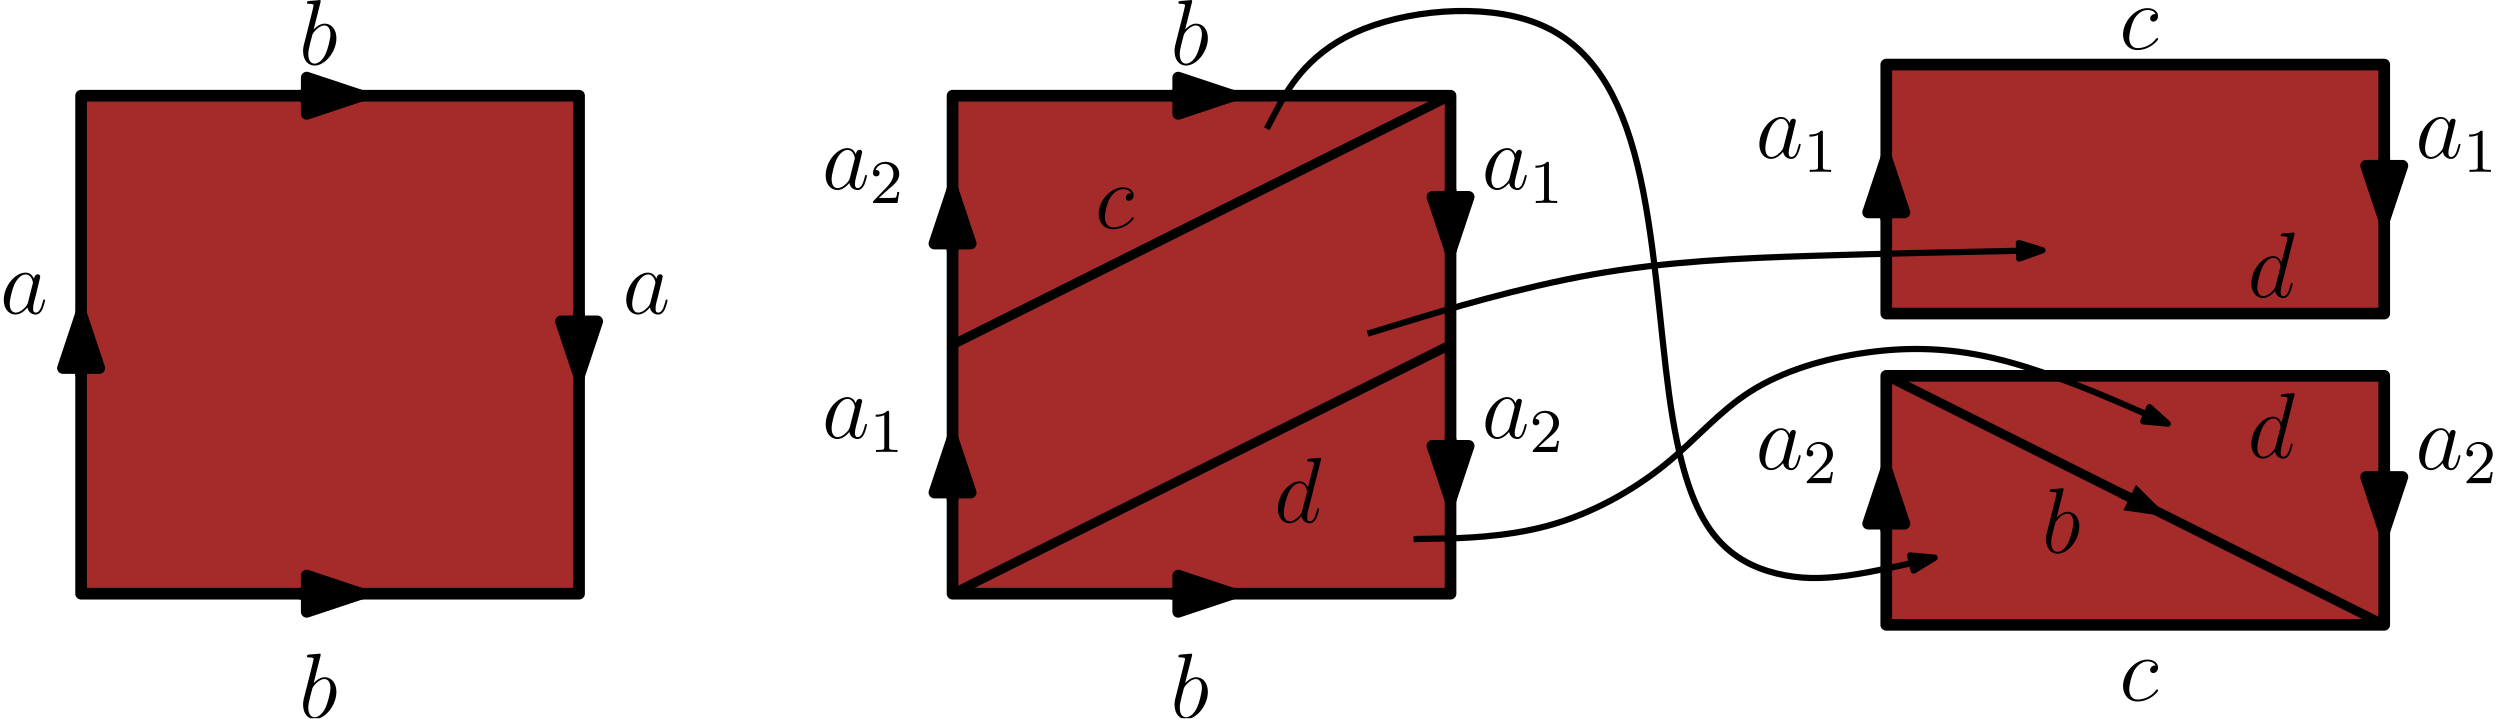
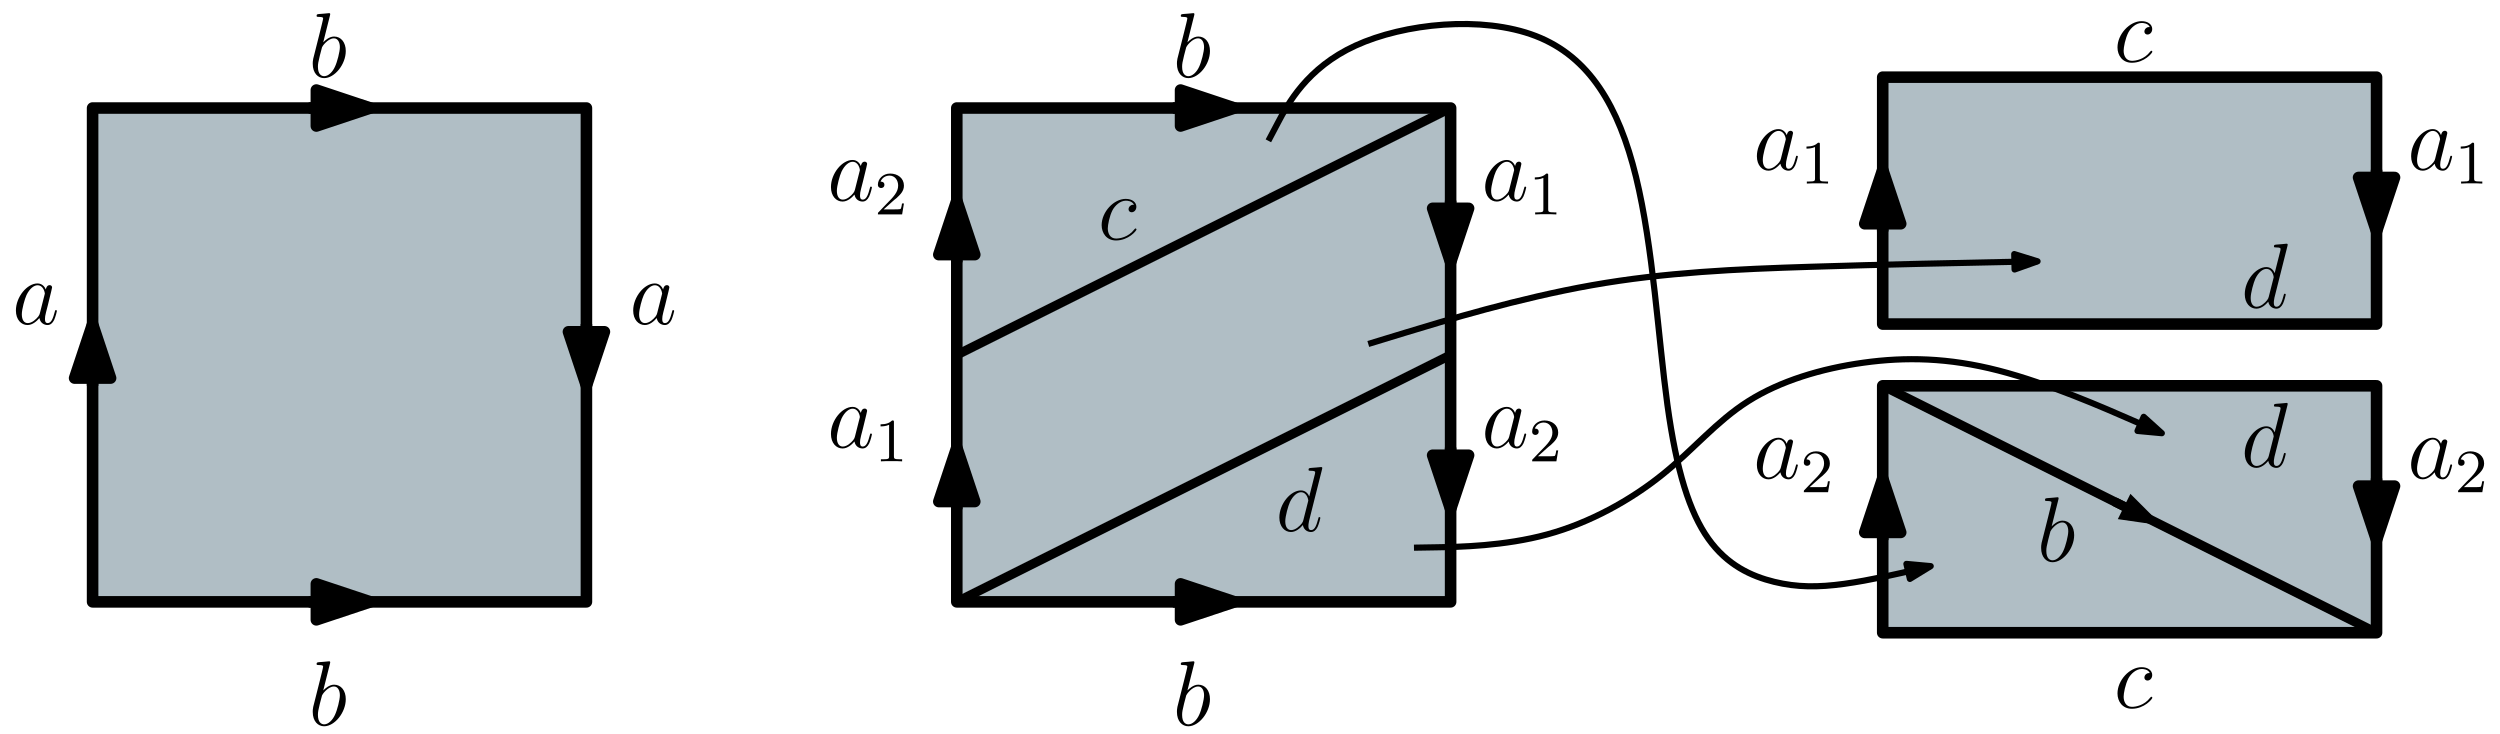
- <svg xmlns="http://www.w3.org/2000/svg" xmlns:xlink="http://www.w3.org/1999/xlink" width="321.299pt" height="92.302pt" viewBox="0 0 321.299 92.302" version="1.1">
+ <svg xmlns="http://www.w3.org/2000/svg" xmlns:xlink="http://www.w3.org/1999/xlink" width="324pt" height="95pt" viewBox="0 0 324 95" version="1.1">
  <defs>
    <g>
      <symbol overflow="visible" id="glyph0-0">
        <path style="stroke:none;" d="" />
      </symbol>
      <symbol overflow="visible" id="glyph0-1">
        <path style="stroke:none;" d="M 3.594 -1.422 C 3.531 -1.219 3.531 -1.188 3.375 -0.969 C 3.109 -0.641 2.578 -0.125 2.016 -0.125 C 1.531 -0.125 1.25 -0.562 1.25 -1.266 C 1.25 -1.922 1.625 -3.266 1.859 -3.766 C 2.266 -4.609 2.828 -5.031 3.281 -5.031 C 4.078 -5.031 4.234 -4.047 4.234 -3.953 C 4.234 -3.938 4.203 -3.797 4.188 -3.766 Z M 4.359 -4.484 C 4.234 -4.797 3.906 -5.266 3.281 -5.266 C 1.938 -5.266 0.484 -3.531 0.484 -1.75 C 0.484 -0.578 1.172 0.125 1.984 0.125 C 2.641 0.125 3.203 -0.391 3.531 -0.781 C 3.656 -0.078 4.219 0.125 4.578 0.125 C 4.938 0.125 5.219 -0.094 5.438 -0.531 C 5.625 -0.938 5.797 -1.656 5.797 -1.703 C 5.797 -1.766 5.75 -1.812 5.672 -1.812 C 5.562 -1.812 5.562 -1.75 5.516 -1.578 C 5.328 -0.875 5.109 -0.125 4.609 -0.125 C 4.266 -0.125 4.25 -0.438 4.25 -0.672 C 4.25 -0.938 4.281 -1.078 4.391 -1.547 C 4.469 -1.844 4.531 -2.109 4.625 -2.453 C 5.062 -4.25 5.172 -4.672 5.172 -4.75 C 5.172 -4.906 5.047 -5.047 4.859 -5.047 C 4.484 -5.047 4.391 -4.625 4.359 -4.484 Z M 4.359 -4.484 " />
      </symbol>
      <symbol overflow="visible" id="glyph0-2">
-         <path style="stroke:none;" d="M 2.766 -8 C 2.766 -8.047 2.797 -8.109 2.797 -8.172 C 2.797 -8.297 2.672 -8.297 2.656 -8.297 C 2.641 -8.297 2.219 -8.266 2 -8.234 C 1.797 -8.219 1.609 -8.203 1.406 -8.188 C 1.109 -8.156 1.031 -8.156 1.031 -7.938 C 1.031 -7.812 1.141 -7.812 1.266 -7.812 C 1.875 -7.812 1.875 -7.703 1.875 -7.594 C 1.875 -7.5 1.781 -7.156 1.734 -6.938 L 1.453 -5.797 C 1.328 -5.312 0.641 -2.609 0.594 -2.391 C 0.531 -2.094 0.531 -1.891 0.531 -1.734 C 0.531 -0.516 1.219 0.125 2 0.125 C 3.375 0.125 4.812 -1.656 4.812 -3.391 C 4.812 -4.5 4.203 -5.266 3.297 -5.266 C 2.672 -5.266 2.109 -4.75 1.891 -4.516 Z M 2.016 -0.125 C 1.625 -0.125 1.203 -0.406 1.203 -1.344 C 1.203 -1.734 1.25 -1.953 1.453 -2.797 C 1.5 -2.953 1.688 -3.719 1.734 -3.875 C 1.75 -3.969 2.469 -5.031 3.281 -5.031 C 3.797 -5.031 4.047 -4.5 4.047 -3.891 C 4.047 -3.312 3.703 -1.953 3.406 -1.344 C 3.109 -0.688 2.562 -0.125 2.016 -0.125 Z M 2.016 -0.125 " />
-       </symbol>
-       <symbol overflow="visible" id="glyph0-3">
        <path style="stroke:none;" d="M 4.672 -4.5 C 4.453 -4.5 4.344 -4.5 4.172 -4.344 C 4.094 -4.297 3.969 -4.109 3.969 -3.922 C 3.969 -3.688 4.141 -3.531 4.375 -3.531 C 4.656 -3.531 4.984 -3.781 4.984 -4.25 C 4.984 -4.828 4.438 -5.266 3.609 -5.266 C 2.047 -5.266 0.484 -3.562 0.484 -1.859 C 0.484 -0.828 1.125 0.125 2.344 0.125 C 3.969 0.125 5 -1.141 5 -1.297 C 5 -1.375 4.922 -1.438 4.875 -1.438 C 4.844 -1.438 4.828 -1.422 4.719 -1.312 C 3.953 -0.297 2.828 -0.125 2.359 -0.125 C 1.547 -0.125 1.281 -0.844 1.281 -1.438 C 1.281 -1.859 1.484 -3.016 1.906 -3.828 C 2.219 -4.391 2.875 -5.031 3.625 -5.031 C 3.781 -5.031 4.438 -5.016 4.672 -4.5 Z M 4.672 -4.5 " />
-       </symbol>
-       <symbol overflow="visible" id="glyph0-4">
-         <path style="stroke:none;" d="M 6.016 -8 C 6.031 -8.047 6.047 -8.109 6.047 -8.172 C 6.047 -8.297 5.922 -8.297 5.906 -8.297 C 5.891 -8.297 5.312 -8.25 5.25 -8.234 C 5.047 -8.219 4.859 -8.203 4.656 -8.188 C 4.344 -8.156 4.266 -8.156 4.266 -7.938 C 4.266 -7.812 4.359 -7.812 4.531 -7.812 C 5.109 -7.812 5.125 -7.703 5.125 -7.594 C 5.125 -7.516 5.109 -7.422 5.094 -7.391 L 4.359 -4.484 C 4.234 -4.797 3.906 -5.266 3.281 -5.266 C 1.938 -5.266 0.484 -3.531 0.484 -1.75 C 0.484 -0.578 1.172 0.125 1.984 0.125 C 2.641 0.125 3.203 -0.391 3.531 -0.781 C 3.656 -0.078 4.219 0.125 4.578 0.125 C 4.938 0.125 5.219 -0.094 5.438 -0.531 C 5.625 -0.938 5.797 -1.656 5.797 -1.703 C 5.797 -1.766 5.75 -1.812 5.672 -1.812 C 5.562 -1.812 5.562 -1.75 5.516 -1.578 C 5.328 -0.875 5.109 -0.125 4.609 -0.125 C 4.266 -0.125 4.25 -0.438 4.25 -0.672 C 4.25 -0.719 4.25 -0.969 4.328 -1.297 Z M 3.594 -1.422 C 3.531 -1.219 3.531 -1.188 3.375 -0.969 C 3.109 -0.641 2.578 -0.125 2.016 -0.125 C 1.531 -0.125 1.25 -0.562 1.25 -1.266 C 1.25 -1.922 1.625 -3.266 1.859 -3.766 C 2.266 -4.609 2.828 -5.031 3.281 -5.031 C 4.078 -5.031 4.234 -4.047 4.234 -3.953 C 4.234 -3.938 4.203 -3.797 4.188 -3.766 Z M 3.594 -1.422 " />
      </symbol>
      <symbol overflow="visible" id="glyph1-0">
        <path style="stroke:none;" d="" />
      </symbol>
      <symbol overflow="visible" id="glyph1-1">
+         <path style="stroke:none;" d="M 2.766 -8 C 2.766 -8.047 2.797 -8.109 2.797 -8.172 C 2.797 -8.297 2.672 -8.297 2.656 -8.297 C 2.641 -8.297 2.219 -8.266 2 -8.234 C 1.797 -8.219 1.609 -8.203 1.406 -8.188 C 1.109 -8.156 1.031 -8.156 1.031 -7.938 C 1.031 -7.812 1.141 -7.812 1.266 -7.812 C 1.875 -7.812 1.875 -7.703 1.875 -7.594 C 1.875 -7.5 1.781 -7.156 1.734 -6.938 L 1.453 -5.797 C 1.328 -5.312 0.641 -2.609 0.594 -2.391 C 0.531 -2.094 0.531 -1.891 0.531 -1.734 C 0.531 -0.516 1.219 0.125 2 0.125 C 3.375 0.125 4.812 -1.656 4.812 -3.391 C 4.812 -4.5 4.203 -5.266 3.297 -5.266 C 2.672 -5.266 2.109 -4.75 1.891 -4.516 Z M 2.016 -0.125 C 1.625 -0.125 1.203 -0.406 1.203 -1.344 C 1.203 -1.734 1.25 -1.953 1.453 -2.797 C 1.5 -2.953 1.688 -3.719 1.734 -3.875 C 1.75 -3.969 2.469 -5.031 3.281 -5.031 C 3.797 -5.031 4.047 -4.5 4.047 -3.891 C 4.047 -3.312 3.703 -1.953 3.406 -1.344 C 3.109 -0.688 2.562 -0.125 2.016 -0.125 Z M 2.016 -0.125 " />
+       </symbol>
+       <symbol overflow="visible" id="glyph1-2">
+         <path style="stroke:none;" d="M 6.016 -8 C 6.031 -8.047 6.047 -8.109 6.047 -8.172 C 6.047 -8.297 5.922 -8.297 5.906 -8.297 C 5.891 -8.297 5.312 -8.25 5.25 -8.234 C 5.047 -8.219 4.859 -8.203 4.656 -8.188 C 4.344 -8.156 4.266 -8.156 4.266 -7.938 C 4.266 -7.812 4.359 -7.812 4.531 -7.812 C 5.109 -7.812 5.125 -7.703 5.125 -7.594 C 5.125 -7.516 5.109 -7.422 5.094 -7.391 L 4.359 -4.484 C 4.234 -4.797 3.906 -5.266 3.281 -5.266 C 1.938 -5.266 0.484 -3.531 0.484 -1.75 C 0.484 -0.578 1.172 0.125 1.984 0.125 C 2.641 0.125 3.203 -0.391 3.531 -0.781 C 3.656 -0.078 4.219 0.125 4.578 0.125 C 4.938 0.125 5.219 -0.094 5.438 -0.531 C 5.625 -0.938 5.797 -1.656 5.797 -1.703 C 5.797 -1.766 5.75 -1.812 5.672 -1.812 C 5.562 -1.812 5.562 -1.75 5.516 -1.578 C 5.328 -0.875 5.109 -0.125 4.609 -0.125 C 4.266 -0.125 4.25 -0.438 4.25 -0.672 C 4.25 -0.719 4.25 -0.969 4.328 -1.297 Z M 3.594 -1.422 C 3.531 -1.219 3.531 -1.188 3.375 -0.969 C 3.109 -0.641 2.578 -0.125 2.016 -0.125 C 1.531 -0.125 1.25 -0.562 1.25 -1.266 C 1.25 -1.922 1.625 -3.266 1.859 -3.766 C 2.266 -4.609 2.828 -5.031 3.281 -5.031 C 4.078 -5.031 4.234 -4.047 4.234 -3.953 C 4.234 -3.938 4.203 -3.797 4.188 -3.766 Z M 3.594 -1.422 " />
+       </symbol>
+       <symbol overflow="visible" id="glyph2-0">
+         <path style="stroke:none;" d="" />
+       </symbol>
+       <symbol overflow="visible" id="glyph2-1">
+         <path style="stroke:none;" d="M 3.594 -1.422 C 3.531 -1.219 3.531 -1.188 3.375 -0.969 C 3.109 -0.641 2.578 -0.125 2.016 -0.125 C 1.531 -0.125 1.25 -0.562 1.25 -1.266 C 1.25 -1.922 1.625 -3.266 1.859 -3.766 C 2.266 -4.609 2.828 -5.031 3.281 -5.031 C 4.078 -5.031 4.234 -4.047 4.234 -3.953 C 4.234 -3.938 4.203 -3.797 4.188 -3.766 Z M 4.359 -4.484 C 4.234 -4.797 3.906 -5.266 3.281 -5.266 C 1.938 -5.266 0.484 -3.531 0.484 -1.75 C 0.484 -0.578 1.172 0.125 1.984 0.125 C 2.641 0.125 3.203 -0.391 3.531 -0.781 C 3.656 -0.078 4.219 0.125 4.578 0.125 C 4.938 0.125 5.219 -0.094 5.438 -0.531 C 5.625 -0.938 5.797 -1.656 5.797 -1.703 C 5.797 -1.766 5.75 -1.812 5.672 -1.812 C 5.562 -1.812 5.562 -1.75 5.516 -1.578 C 5.328 -0.875 5.109 -0.125 4.609 -0.125 C 4.266 -0.125 4.25 -0.438 4.25 -0.672 C 4.25 -0.938 4.281 -1.078 4.391 -1.547 C 4.469 -1.844 4.531 -2.109 4.625 -2.453 C 5.062 -4.25 5.172 -4.672 5.172 -4.75 C 5.172 -4.906 5.047 -5.047 4.859 -5.047 C 4.484 -5.047 4.391 -4.625 4.359 -4.484 Z M 4.359 -4.484 " />
+       </symbol>
+       <symbol overflow="visible" id="glyph3-0">
+         <path style="stroke:none;" d="" />
+       </symbol>
+       <symbol overflow="visible" id="glyph3-1">
        <path style="stroke:none;" d="M 2.25 -1.625 C 2.375 -1.75 2.703 -2.016 2.844 -2.125 C 3.328 -2.578 3.797 -3.016 3.797 -3.734 C 3.797 -4.688 3 -5.297 2.016 -5.297 C 1.047 -5.297 0.422 -4.578 0.422 -3.859 C 0.422 -3.469 0.734 -3.422 0.844 -3.422 C 1.016 -3.422 1.266 -3.531 1.266 -3.844 C 1.266 -4.25 0.859 -4.25 0.766 -4.25 C 1 -4.844 1.531 -5.031 1.922 -5.031 C 2.656 -5.031 3.047 -4.406 3.047 -3.734 C 3.047 -2.906 2.469 -2.297 1.516 -1.344 L 0.516 -0.297 C 0.422 -0.219 0.422 -0.203 0.422 0 L 3.562 0 L 3.797 -1.422 L 3.547 -1.422 C 3.531 -1.266 3.469 -0.875 3.375 -0.719 C 3.328 -0.656 2.719 -0.656 2.594 -0.656 L 1.172 -0.656 Z M 2.25 -1.625 " />
      </symbol>
-       <symbol overflow="visible" id="glyph1-2">
+       <symbol overflow="visible" id="glyph3-2">
        <path style="stroke:none;" d="M 2.5 -5.078 C 2.5 -5.297 2.484 -5.297 2.266 -5.297 C 1.938 -4.984 1.516 -4.797 0.766 -4.797 L 0.766 -4.531 C 0.984 -4.531 1.406 -4.531 1.875 -4.734 L 1.875 -0.656 C 1.875 -0.359 1.844 -0.266 1.094 -0.266 L 0.812 -0.266 L 0.812 0 C 1.141 -0.031 1.828 -0.031 2.188 -0.031 C 2.547 -0.031 3.234 -0.031 3.562 0 L 3.562 -0.266 L 3.281 -0.266 C 2.531 -0.266 2.5 -0.359 2.5 -0.656 Z M 2.5 -5.078 " />
      </symbol>
    </g>
-     <clipPath id="clip1">
-       <path d="M 38 84 L 44 84 L 44 92.301 L 38 92.301 Z M 38 84 " />
-     </clipPath>
-     <clipPath id="clip2">
-       <path d="M 150 84 L 156 84 L 156 92.301 L 150 92.301 Z M 150 84 " />
-     </clipPath>
  </defs>
-   <g id="surface1">
-     <path style="fill-rule:evenodd;fill:rgb(64.699%,16.499%,16.499%);fill-opacity:1;stroke-width:1.5;stroke-linecap:butt;stroke-linejoin:round;stroke:rgb(0%,0%,0%);stroke-opacity:1;stroke-miterlimit:10;" d="M 32 416.001 L 32 352.001 L 96 352.001 L 96 416.001 Z M 32 416.001 " transform="matrix(1,0,0,-1,-21.578,428.302)" />
-     <path style="fill:none;stroke-width:1.5;stroke-linecap:butt;stroke-linejoin:round;stroke:rgb(0%,0%,0%);stroke-opacity:1;stroke-miterlimit:10;" d="M 32 380.001 L 32 388.001 " transform="matrix(1,0,0,-1,-21.578,428.302)" />
-     <path style="fill-rule:evenodd;fill:rgb(0%,0%,0%);fill-opacity:1;stroke-width:1.5;stroke-linecap:butt;stroke-linejoin:round;stroke:rgb(0%,0%,0%);stroke-opacity:1;stroke-miterlimit:10;" d="M 32 388.001 L 29.668 381.001 L 34.332 381.001 Z M 32 388.001 " transform="matrix(1,0,0,-1,-21.578,428.302)" />
-     <path style="fill:none;stroke-width:1.5;stroke-linecap:butt;stroke-linejoin:round;stroke:rgb(0%,0%,0%);stroke-opacity:1;stroke-miterlimit:10;" d="M 60 416.001 L 68 416.001 " transform="matrix(1,0,0,-1,-21.578,428.302)" />
-     <path style="fill-rule:evenodd;fill:rgb(0%,0%,0%);fill-opacity:1;stroke-width:1.5;stroke-linecap:butt;stroke-linejoin:round;stroke:rgb(0%,0%,0%);stroke-opacity:1;stroke-miterlimit:10;" d="M 68 416.001 L 61 418.329 L 61 413.669 Z M 68 416.001 " transform="matrix(1,0,0,-1,-21.578,428.302)" />
-     <path style="fill:none;stroke-width:1.5;stroke-linecap:butt;stroke-linejoin:round;stroke:rgb(0%,0%,0%);stroke-opacity:1;stroke-miterlimit:10;" d="M 96 388.001 L 96 380.001 " transform="matrix(1,0,0,-1,-21.578,428.302)" />
-     <path style="fill-rule:evenodd;fill:rgb(0%,0%,0%);fill-opacity:1;stroke-width:1.5;stroke-linecap:butt;stroke-linejoin:round;stroke:rgb(0%,0%,0%);stroke-opacity:1;stroke-miterlimit:10;" d="M 96 380.001 L 98.332 387.001 L 93.668 387.001 Z M 96 380.001 " transform="matrix(1,0,0,-1,-21.578,428.302)" />
-     <path style="fill:none;stroke-width:1.5;stroke-linecap:butt;stroke-linejoin:round;stroke:rgb(0%,0%,0%);stroke-opacity:1;stroke-miterlimit:10;" d="M 60 352.001 L 68 352.001 " transform="matrix(1,0,0,-1,-21.578,428.302)" />
-     <path style="fill-rule:evenodd;fill:rgb(0%,0%,0%);fill-opacity:1;stroke-width:1.5;stroke-linecap:butt;stroke-linejoin:round;stroke:rgb(0%,0%,0%);stroke-opacity:1;stroke-miterlimit:10;" d="M 68 352.001 L 61 354.329 L 61 349.669 Z M 68 352.001 " transform="matrix(1,0,0,-1,-21.578,428.302)" />
+   <g id="surface18317">
+     <path style="fill-rule:evenodd;fill:rgb(69%,74.5%,77.3%);fill-opacity:1;stroke-width:1.5;stroke-linecap:butt;stroke-linejoin:round;stroke:rgb(0%,0%,0%);stroke-opacity:1;stroke-miterlimit:10;" d="M 32 416 L 32 352 L 96 352 L 96 416 Z M 32 416 " transform="matrix(1,0,0,-1,-20,430)" />
+     <path style="fill:none;stroke-width:1.5;stroke-linecap:butt;stroke-linejoin:round;stroke:rgb(0%,0%,0%);stroke-opacity:1;stroke-miterlimit:10;" d="M 32 380 L 32 388 " transform="matrix(1,0,0,-1,-20,430)" />
+     <path style="fill-rule:evenodd;fill:rgb(0%,0%,0%);fill-opacity:1;stroke-width:1.5;stroke-linecap:butt;stroke-linejoin:round;stroke:rgb(0%,0%,0%);stroke-opacity:1;stroke-miterlimit:10;" d="M 32 388 L 29.668 381 L 34.332 381 Z M 32 388 " transform="matrix(1,0,0,-1,-20,430)" />
+     <path style="fill:none;stroke-width:1.5;stroke-linecap:butt;stroke-linejoin:round;stroke:rgb(0%,0%,0%);stroke-opacity:1;stroke-miterlimit:10;" d="M 60 416 L 68 416 " transform="matrix(1,0,0,-1,-20,430)" />
+     <path style="fill-rule:evenodd;fill:rgb(0%,0%,0%);fill-opacity:1;stroke-width:1.5;stroke-linecap:butt;stroke-linejoin:round;stroke:rgb(0%,0%,0%);stroke-opacity:1;stroke-miterlimit:10;" d="M 68 416 L 61 418.332 L 61 413.668 Z M 68 416 " transform="matrix(1,0,0,-1,-20,430)" />
+     <path style="fill:none;stroke-width:1.5;stroke-linecap:butt;stroke-linejoin:round;stroke:rgb(0%,0%,0%);stroke-opacity:1;stroke-miterlimit:10;" d="M 96 388 L 96 380 " transform="matrix(1,0,0,-1,-20,430)" />
+     <path style="fill-rule:evenodd;fill:rgb(0%,0%,0%);fill-opacity:1;stroke-width:1.5;stroke-linecap:butt;stroke-linejoin:round;stroke:rgb(0%,0%,0%);stroke-opacity:1;stroke-miterlimit:10;" d="M 96 380 L 98.332 387 L 93.668 387 Z M 96 380 " transform="matrix(1,0,0,-1,-20,430)" />
+     <path style="fill:none;stroke-width:1.5;stroke-linecap:butt;stroke-linejoin:round;stroke:rgb(0%,0%,0%);stroke-opacity:1;stroke-miterlimit:10;" d="M 60 352 L 68 352 " transform="matrix(1,0,0,-1,-20,430)" />
+     <path style="fill-rule:evenodd;fill:rgb(0%,0%,0%);fill-opacity:1;stroke-width:1.5;stroke-linecap:butt;stroke-linejoin:round;stroke:rgb(0%,0%,0%);stroke-opacity:1;stroke-miterlimit:10;" d="M 68 352 L 61 354.332 L 61 349.668 Z M 68 352 " transform="matrix(1,0,0,-1,-20,430)" />
    <g style="fill:rgb(0%,0%,0%);fill-opacity:1;">
-       <use xlink:href="#glyph0-1" x="0" y="40.302" />
+       <use xlink:href="#glyph0-1" x="1.578" y="42" />
    </g>
    <g style="fill:rgb(0%,0%,0%);fill-opacity:1;">
-       <use xlink:href="#glyph0-1" x="80" y="40.302" />
+       <use xlink:href="#glyph0-1" x="81.578" y="42" />
    </g>
    <g style="fill:rgb(0%,0%,0%);fill-opacity:1;">
-       <use xlink:href="#glyph0-2" x="38.422" y="8.302" />
-     </g>
-     <g clip-path="url(#clip1)" clip-rule="nonzero">
-       <g style="fill:rgb(0%,0%,0%);fill-opacity:1;">
-         <use xlink:href="#glyph0-2" x="38.422" y="92.302" />
-       </g>
-     </g>
-     <path style="fill-rule:evenodd;fill:rgb(64.699%,16.499%,16.499%);fill-opacity:1;stroke-width:1.5;stroke-linecap:butt;stroke-linejoin:round;stroke:rgb(0%,0%,0%);stroke-opacity:1;stroke-miterlimit:10;" d="M 144 416.001 L 144 352.001 L 208 352.001 L 208 416.001 Z M 144 416.001 " transform="matrix(1,0,0,-1,-21.578,428.302)" />
-     <path style="fill:none;stroke-width:1.5;stroke-linecap:butt;stroke-linejoin:round;stroke:rgb(0%,0%,0%);stroke-opacity:1;stroke-miterlimit:10;" d="M 144 396.001 L 144 404.001 " transform="matrix(1,0,0,-1,-21.578,428.302)" />
-     <path style="fill-rule:evenodd;fill:rgb(0%,0%,0%);fill-opacity:1;stroke-width:1.5;stroke-linecap:butt;stroke-linejoin:round;stroke:rgb(0%,0%,0%);stroke-opacity:1;stroke-miterlimit:10;" d="M 144 404.001 L 141.668 397.001 L 146.332 397.001 Z M 144 404.001 " transform="matrix(1,0,0,-1,-21.578,428.302)" />
-     <path style="fill:none;stroke-width:1.5;stroke-linecap:butt;stroke-linejoin:round;stroke:rgb(0%,0%,0%);stroke-opacity:1;stroke-miterlimit:10;" d="M 172 416.001 L 180 416.001 " transform="matrix(1,0,0,-1,-21.578,428.302)" />
-     <path style="fill-rule:evenodd;fill:rgb(0%,0%,0%);fill-opacity:1;stroke-width:1.5;stroke-linecap:butt;stroke-linejoin:round;stroke:rgb(0%,0%,0%);stroke-opacity:1;stroke-miterlimit:10;" d="M 180 416.001 L 173 418.329 L 173 413.669 Z M 180 416.001 " transform="matrix(1,0,0,-1,-21.578,428.302)" />
-     <path style="fill:none;stroke-width:1.5;stroke-linecap:butt;stroke-linejoin:round;stroke:rgb(0%,0%,0%);stroke-opacity:1;stroke-miterlimit:10;" d="M 208 372.001 L 208 364.001 " transform="matrix(1,0,0,-1,-21.578,428.302)" />
-     <path style="fill-rule:evenodd;fill:rgb(0%,0%,0%);fill-opacity:1;stroke-width:1.5;stroke-linecap:butt;stroke-linejoin:round;stroke:rgb(0%,0%,0%);stroke-opacity:1;stroke-miterlimit:10;" d="M 208 364.001 L 210.332 371.001 L 205.668 371.001 Z M 208 364.001 " transform="matrix(1,0,0,-1,-21.578,428.302)" />
-     <path style="fill:none;stroke-width:1.5;stroke-linecap:butt;stroke-linejoin:round;stroke:rgb(0%,0%,0%);stroke-opacity:1;stroke-miterlimit:10;" d="M 172 352.001 L 180 352.001 " transform="matrix(1,0,0,-1,-21.578,428.302)" />
-     <path style="fill-rule:evenodd;fill:rgb(0%,0%,0%);fill-opacity:1;stroke-width:1.5;stroke-linecap:butt;stroke-linejoin:round;stroke:rgb(0%,0%,0%);stroke-opacity:1;stroke-miterlimit:10;" d="M 180 352.001 L 173 354.329 L 173 349.669 Z M 180 352.001 " transform="matrix(1,0,0,-1,-21.578,428.302)" />
-     <g style="fill:rgb(0%,0%,0%);fill-opacity:1;">
-       <use xlink:href="#glyph0-1" x="105.63" y="24.299" />
+       <use xlink:href="#glyph1-1" x="40" y="10" />
    </g>
    <g style="fill:rgb(0%,0%,0%);fill-opacity:1;">
-       <use xlink:href="#glyph1-1" x="111.775" y="26.092" />
+       <use xlink:href="#glyph1-1" x="40" y="94" />
+     </g>
+     <path style="fill-rule:evenodd;fill:rgb(69%,74.5%,77.3%);fill-opacity:1;stroke-width:1.5;stroke-linecap:butt;stroke-linejoin:round;stroke:rgb(0%,0%,0%);stroke-opacity:1;stroke-miterlimit:10;" d="M 144 416 L 144 352 L 208 352 L 208 416 Z M 144 416 " transform="matrix(1,0,0,-1,-20,430)" />
+     <path style="fill:none;stroke-width:1.5;stroke-linecap:butt;stroke-linejoin:round;stroke:rgb(0%,0%,0%);stroke-opacity:1;stroke-miterlimit:10;" d="M 144 396 L 144 404 " transform="matrix(1,0,0,-1,-20,430)" />
+     <path style="fill-rule:evenodd;fill:rgb(0%,0%,0%);fill-opacity:1;stroke-width:1.5;stroke-linecap:butt;stroke-linejoin:round;stroke:rgb(0%,0%,0%);stroke-opacity:1;stroke-miterlimit:10;" d="M 144 404 L 141.668 397 L 146.332 397 Z M 144 404 " transform="matrix(1,0,0,-1,-20,430)" />
+     <path style="fill:none;stroke-width:1.5;stroke-linecap:butt;stroke-linejoin:round;stroke:rgb(0%,0%,0%);stroke-opacity:1;stroke-miterlimit:10;" d="M 172 416 L 180 416 " transform="matrix(1,0,0,-1,-20,430)" />
+     <path style="fill-rule:evenodd;fill:rgb(0%,0%,0%);fill-opacity:1;stroke-width:1.5;stroke-linecap:butt;stroke-linejoin:round;stroke:rgb(0%,0%,0%);stroke-opacity:1;stroke-miterlimit:10;" d="M 180 416 L 173 418.332 L 173 413.668 Z M 180 416 " transform="matrix(1,0,0,-1,-20,430)" />
+     <path style="fill:none;stroke-width:1.5;stroke-linecap:butt;stroke-linejoin:round;stroke:rgb(0%,0%,0%);stroke-opacity:1;stroke-miterlimit:10;" d="M 208 372 L 208 364 " transform="matrix(1,0,0,-1,-20,430)" />
+     <path style="fill-rule:evenodd;fill:rgb(0%,0%,0%);fill-opacity:1;stroke-width:1.5;stroke-linecap:butt;stroke-linejoin:round;stroke:rgb(0%,0%,0%);stroke-opacity:1;stroke-miterlimit:10;" d="M 208 364 L 210.332 371 L 205.668 371 Z M 208 364 " transform="matrix(1,0,0,-1,-20,430)" />
+     <path style="fill:none;stroke-width:1.5;stroke-linecap:butt;stroke-linejoin:round;stroke:rgb(0%,0%,0%);stroke-opacity:1;stroke-miterlimit:10;" d="M 172 352 L 180 352 " transform="matrix(1,0,0,-1,-20,430)" />
+     <path style="fill-rule:evenodd;fill:rgb(0%,0%,0%);fill-opacity:1;stroke-width:1.5;stroke-linecap:butt;stroke-linejoin:round;stroke:rgb(0%,0%,0%);stroke-opacity:1;stroke-miterlimit:10;" d="M 180 352 L 173 354.332 L 173 349.668 Z M 180 352 " transform="matrix(1,0,0,-1,-20,430)" />
+     <g style="fill:rgb(0%,0%,0%);fill-opacity:1;">
+       <use xlink:href="#glyph2-1" x="107.208" y="25.997" />
    </g>
    <g style="fill:rgb(0%,0%,0%);fill-opacity:1;">
-       <use xlink:href="#glyph0-1" x="190.422" y="56.299" />
+       <use xlink:href="#glyph3-1" x="113.353" y="27.79" />
    </g>
    <g style="fill:rgb(0%,0%,0%);fill-opacity:1;">
-       <use xlink:href="#glyph1-1" x="196.567" y="58.092" />
+       <use xlink:href="#glyph2-1" x="192" y="57.997" />
    </g>
    <g style="fill:rgb(0%,0%,0%);fill-opacity:1;">
-       <use xlink:href="#glyph0-2" x="150.422" y="8.302" />
-     </g>
-     <g clip-path="url(#clip2)" clip-rule="nonzero">
-       <g style="fill:rgb(0%,0%,0%);fill-opacity:1;">
-         <use xlink:href="#glyph0-2" x="150.422" y="92.302" />
-       </g>
+       <use xlink:href="#glyph3-1" x="198.145" y="59.79" />
    </g>
    <g style="fill:rgb(0%,0%,0%);fill-opacity:1;">
-       <use xlink:href="#glyph0-1" x="105.63" y="56.299" />
+       <use xlink:href="#glyph1-1" x="152" y="10" />
    </g>
    <g style="fill:rgb(0%,0%,0%);fill-opacity:1;">
-       <use xlink:href="#glyph1-2" x="111.775" y="58.092" />
+       <use xlink:href="#glyph1-1" x="152" y="94" />
    </g>
    <g style="fill:rgb(0%,0%,0%);fill-opacity:1;">
-       <use xlink:href="#glyph0-1" x="190.422" y="24.299" />
+       <use xlink:href="#glyph2-1" x="107.208" y="57.997" />
    </g>
    <g style="fill:rgb(0%,0%,0%);fill-opacity:1;">
-       <use xlink:href="#glyph1-2" x="196.567" y="26.092" />
-     </g>
-     <path style="fill:none;stroke-width:1.5;stroke-linecap:butt;stroke-linejoin:round;stroke:rgb(0%,0%,0%);stroke-opacity:1;stroke-miterlimit:10;" d="M 144 364.001 L 144 372.001 " transform="matrix(1,0,0,-1,-21.578,428.302)" />
-     <path style="fill-rule:evenodd;fill:rgb(0%,0%,0%);fill-opacity:1;stroke-width:1.5;stroke-linecap:butt;stroke-linejoin:round;stroke:rgb(0%,0%,0%);stroke-opacity:1;stroke-miterlimit:10;" d="M 144 372.001 L 141.668 365.001 L 146.332 365.001 Z M 144 372.001 " transform="matrix(1,0,0,-1,-21.578,428.302)" />
-     <path style="fill:none;stroke-width:1.5;stroke-linecap:butt;stroke-linejoin:round;stroke:rgb(0%,0%,0%);stroke-opacity:1;stroke-miterlimit:10;" d="M 208 404.001 L 208 396.001 " transform="matrix(1,0,0,-1,-21.578,428.302)" />
-     <path style="fill-rule:evenodd;fill:rgb(0%,0%,0%);fill-opacity:1;stroke-width:1.5;stroke-linecap:butt;stroke-linejoin:round;stroke:rgb(0%,0%,0%);stroke-opacity:1;stroke-miterlimit:10;" d="M 208 396.001 L 210.332 403.001 L 205.668 403.001 Z M 208 396.001 " transform="matrix(1,0,0,-1,-21.578,428.302)" />
-     <path style="fill-rule:evenodd;fill:rgb(64.699%,16.499%,16.499%);fill-opacity:1;stroke-width:1.2;stroke-linecap:butt;stroke-linejoin:round;stroke:rgb(0%,0%,0%);stroke-opacity:1;stroke-miterlimit:10;" d="M 144 352.001 L 208 384.001 " transform="matrix(1,0,0,-1,-21.578,428.302)" />
-     <path style="fill-rule:evenodd;fill:rgb(64.699%,16.499%,16.499%);fill-opacity:1;stroke-width:1.2;stroke-linecap:butt;stroke-linejoin:round;stroke:rgb(0%,0%,0%);stroke-opacity:1;stroke-miterlimit:10;" d="M 144 384.001 L 208 416.001 " transform="matrix(1,0,0,-1,-21.578,428.302)" />
-     <path style="fill-rule:evenodd;fill:rgb(64.699%,16.499%,16.499%);fill-opacity:1;stroke-width:1.5;stroke-linecap:butt;stroke-linejoin:round;stroke:rgb(0%,0%,0%);stroke-opacity:1;stroke-miterlimit:10;" d="M 264 420.001 L 264 388.001 L 328 388.001 L 328 420.001 Z M 264 420.001 " transform="matrix(1,0,0,-1,-21.578,428.302)" />
-     <path style="fill-rule:evenodd;fill:rgb(64.699%,16.499%,16.499%);fill-opacity:1;stroke-width:1.5;stroke-linecap:butt;stroke-linejoin:round;stroke:rgb(0%,0%,0%);stroke-opacity:1;stroke-miterlimit:10;" d="M 264 380.001 L 264 348.001 L 328 348.001 L 328 380.001 Z M 264 380.001 " transform="matrix(1,0,0,-1,-21.578,428.302)" />
-     <g style="fill:rgb(0%,0%,0%);fill-opacity:1;">
-       <use xlink:href="#glyph0-1" x="310.422" y="20.299" />
+       <use xlink:href="#glyph3-2" x="113.353" y="59.79" />
    </g>
    <g style="fill:rgb(0%,0%,0%);fill-opacity:1;">
-       <use xlink:href="#glyph1-2" x="316.567" y="22.092" />
-     </g>
-     <path style="fill:none;stroke-width:1.5;stroke-linecap:butt;stroke-linejoin:round;stroke:rgb(0%,0%,0%);stroke-opacity:1;stroke-miterlimit:10;" d="M 328 408.001 L 328 400.001 " transform="matrix(1,0,0,-1,-21.578,428.302)" />
-     <path style="fill-rule:evenodd;fill:rgb(0%,0%,0%);fill-opacity:1;stroke-width:1.5;stroke-linecap:butt;stroke-linejoin:round;stroke:rgb(0%,0%,0%);stroke-opacity:1;stroke-miterlimit:10;" d="M 328 400.001 L 330.332 407.001 L 325.668 407.001 Z M 328 400.001 " transform="matrix(1,0,0,-1,-21.578,428.302)" />
-     <g style="fill:rgb(0%,0%,0%);fill-opacity:1;">
-       <use xlink:href="#glyph0-1" x="225.63" y="20.299" />
+       <use xlink:href="#glyph2-1" x="192" y="25.997" />
    </g>
    <g style="fill:rgb(0%,0%,0%);fill-opacity:1;">
-       <use xlink:href="#glyph1-2" x="231.775" y="22.092" />
+       <use xlink:href="#glyph3-2" x="198.145" y="27.79" />
    </g>
-     <path style="fill:none;stroke-width:1.5;stroke-linecap:butt;stroke-linejoin:round;stroke:rgb(0%,0%,0%);stroke-opacity:1;stroke-miterlimit:10;" d="M 264 400.001 L 264 408.001 " transform="matrix(1,0,0,-1,-21.578,428.302)" />
-     <path style="fill-rule:evenodd;fill:rgb(0%,0%,0%);fill-opacity:1;stroke-width:1.5;stroke-linecap:butt;stroke-linejoin:round;stroke:rgb(0%,0%,0%);stroke-opacity:1;stroke-miterlimit:10;" d="M 264 408.001 L 261.668 401.001 L 266.332 401.001 Z M 264 408.001 " transform="matrix(1,0,0,-1,-21.578,428.302)" />
-     <path style="fill:none;stroke-width:1.5;stroke-linecap:butt;stroke-linejoin:round;stroke:rgb(0%,0%,0%);stroke-opacity:1;stroke-miterlimit:10;" d="M 328 368.001 L 328 360.001 " transform="matrix(1,0,0,-1,-21.578,428.302)" />
-     <path style="fill-rule:evenodd;fill:rgb(0%,0%,0%);fill-opacity:1;stroke-width:1.5;stroke-linecap:butt;stroke-linejoin:round;stroke:rgb(0%,0%,0%);stroke-opacity:1;stroke-miterlimit:10;" d="M 328 360.001 L 330.332 367.001 L 325.668 367.001 Z M 328 360.001 " transform="matrix(1,0,0,-1,-21.578,428.302)" />
+     <path style="fill:none;stroke-width:1.5;stroke-linecap:butt;stroke-linejoin:round;stroke:rgb(0%,0%,0%);stroke-opacity:1;stroke-miterlimit:10;" d="M 144 364 L 144 372 " transform="matrix(1,0,0,-1,-20,430)" />
+     <path style="fill-rule:evenodd;fill:rgb(0%,0%,0%);fill-opacity:1;stroke-width:1.5;stroke-linecap:butt;stroke-linejoin:round;stroke:rgb(0%,0%,0%);stroke-opacity:1;stroke-miterlimit:10;" d="M 144 372 L 141.668 365 L 146.332 365 Z M 144 372 " transform="matrix(1,0,0,-1,-20,430)" />
+     <path style="fill:none;stroke-width:1.5;stroke-linecap:butt;stroke-linejoin:round;stroke:rgb(0%,0%,0%);stroke-opacity:1;stroke-miterlimit:10;" d="M 208 404 L 208 396 " transform="matrix(1,0,0,-1,-20,430)" />
+     <path style="fill-rule:evenodd;fill:rgb(0%,0%,0%);fill-opacity:1;stroke-width:1.5;stroke-linecap:butt;stroke-linejoin:round;stroke:rgb(0%,0%,0%);stroke-opacity:1;stroke-miterlimit:10;" d="M 208 396 L 210.332 403 L 205.668 403 Z M 208 396 " transform="matrix(1,0,0,-1,-20,430)" />
+     <path style="fill-rule:evenodd;fill:rgb(0%,0%,0%);fill-opacity:1;stroke-width:1.2;stroke-linecap:butt;stroke-linejoin:round;stroke:rgb(0%,0%,0%);stroke-opacity:1;stroke-miterlimit:10;" d="M 144 352 L 208 384 " transform="matrix(1,0,0,-1,-20,430)" />
+     <path style="fill-rule:evenodd;fill:rgb(0%,0%,0%);fill-opacity:1;stroke-width:1.2;stroke-linecap:butt;stroke-linejoin:round;stroke:rgb(0%,0%,0%);stroke-opacity:1;stroke-miterlimit:10;" d="M 144 384 L 208 416 " transform="matrix(1,0,0,-1,-20,430)" />
+     <path style="fill-rule:evenodd;fill:rgb(69%,74.5%,77.3%);fill-opacity:1;stroke-width:1.5;stroke-linecap:butt;stroke-linejoin:round;stroke:rgb(0%,0%,0%);stroke-opacity:1;stroke-miterlimit:10;" d="M 264 420 L 264 388 L 328 388 L 328 420 Z M 264 420 " transform="matrix(1,0,0,-1,-20,430)" />
+     <path style="fill-rule:evenodd;fill:rgb(69%,74.5%,77.3%);fill-opacity:1;stroke-width:1.5;stroke-linecap:butt;stroke-linejoin:round;stroke:rgb(0%,0%,0%);stroke-opacity:1;stroke-miterlimit:10;" d="M 264 380 L 264 348 L 328 348 L 328 380 Z M 264 380 " transform="matrix(1,0,0,-1,-20,430)" />
    <g style="fill:rgb(0%,0%,0%);fill-opacity:1;">
-       <use xlink:href="#glyph0-1" x="310.422" y="60.299" />
+       <use xlink:href="#glyph2-1" x="312" y="21.997" />
    </g>
    <g style="fill:rgb(0%,0%,0%);fill-opacity:1;">
-       <use xlink:href="#glyph1-1" x="316.567" y="62.092" />
+       <use xlink:href="#glyph3-2" x="318.145" y="23.79" />
    </g>
-     <path style="fill:none;stroke-width:1.5;stroke-linecap:butt;stroke-linejoin:round;stroke:rgb(0%,0%,0%);stroke-opacity:1;stroke-miterlimit:10;" d="M 264 360.001 L 264 368.001 " transform="matrix(1,0,0,-1,-21.578,428.302)" />
-     <path style="fill-rule:evenodd;fill:rgb(0%,0%,0%);fill-opacity:1;stroke-width:1.5;stroke-linecap:butt;stroke-linejoin:round;stroke:rgb(0%,0%,0%);stroke-opacity:1;stroke-miterlimit:10;" d="M 264 368.001 L 261.668 361.001 L 266.332 361.001 Z M 264 368.001 " transform="matrix(1,0,0,-1,-21.578,428.302)" />
+     <path style="fill:none;stroke-width:1.5;stroke-linecap:butt;stroke-linejoin:round;stroke:rgb(0%,0%,0%);stroke-opacity:1;stroke-miterlimit:10;" d="M 328 408 L 328 400 " transform="matrix(1,0,0,-1,-20,430)" />
+     <path style="fill-rule:evenodd;fill:rgb(0%,0%,0%);fill-opacity:1;stroke-width:1.5;stroke-linecap:butt;stroke-linejoin:round;stroke:rgb(0%,0%,0%);stroke-opacity:1;stroke-miterlimit:10;" d="M 328 400 L 330.332 407 L 325.668 407 Z M 328 400 " transform="matrix(1,0,0,-1,-20,430)" />
    <g style="fill:rgb(0%,0%,0%);fill-opacity:1;">
-       <use xlink:href="#glyph0-1" x="225.63" y="60.299" />
+       <use xlink:href="#glyph2-1" x="227.208" y="21.997" />
    </g>
    <g style="fill:rgb(0%,0%,0%);fill-opacity:1;">
-       <use xlink:href="#glyph1-1" x="231.775" y="62.092" />
+       <use xlink:href="#glyph3-2" x="233.353" y="23.79" />
    </g>
-     <path style="fill-rule:evenodd;fill:rgb(64.699%,16.499%,16.499%);fill-opacity:1;stroke-width:1.2;stroke-linecap:butt;stroke-linejoin:round;stroke:rgb(0%,0%,0%);stroke-opacity:1;stroke-miterlimit:10;" d="M 264 380.001 L 328 348.001 " transform="matrix(1,0,0,-1,-21.578,428.302)" />
-     <path style="fill-rule:evenodd;fill:rgb(64.699%,16.499%,16.499%);fill-opacity:1;stroke-width:1.2;stroke-linecap:butt;stroke-linejoin:miter;stroke:rgb(0%,0%,0%);stroke-opacity:1;stroke-miterlimit:10;" d="M 294.023 364.99 L 298.504 362.747 " transform="matrix(1,0,0,-1,-21.578,428.302)" />
-     <path style="fill-rule:evenodd;fill:rgb(0%,0%,0%);fill-opacity:1;stroke-width:1.2;stroke-linecap:butt;stroke-linejoin:miter;stroke:rgb(0%,0%,0%);stroke-opacity:1;stroke-miterlimit:10;" d="M 298.504 362.747 L 296.265 364.982 L 295.375 363.197 Z M 298.504 362.747 " transform="matrix(1,0,0,-1,-21.578,428.302)" />
+     <path style="fill:none;stroke-width:1.5;stroke-linecap:butt;stroke-linejoin:round;stroke:rgb(0%,0%,0%);stroke-opacity:1;stroke-miterlimit:10;" d="M 264 400 L 264 408 " transform="matrix(1,0,0,-1,-20,430)" />
+     <path style="fill-rule:evenodd;fill:rgb(0%,0%,0%);fill-opacity:1;stroke-width:1.5;stroke-linecap:butt;stroke-linejoin:round;stroke:rgb(0%,0%,0%);stroke-opacity:1;stroke-miterlimit:10;" d="M 264 408 L 261.668 401 L 266.332 401 Z M 264 408 " transform="matrix(1,0,0,-1,-20,430)" />
+     <path style="fill:none;stroke-width:1.5;stroke-linecap:butt;stroke-linejoin:round;stroke:rgb(0%,0%,0%);stroke-opacity:1;stroke-miterlimit:10;" d="M 328 368 L 328 360 " transform="matrix(1,0,0,-1,-20,430)" />
+     <path style="fill-rule:evenodd;fill:rgb(0%,0%,0%);fill-opacity:1;stroke-width:1.5;stroke-linecap:butt;stroke-linejoin:round;stroke:rgb(0%,0%,0%);stroke-opacity:1;stroke-miterlimit:10;" d="M 328 360 L 330.332 367 L 325.668 367 Z M 328 360 " transform="matrix(1,0,0,-1,-20,430)" />
    <g style="fill:rgb(0%,0%,0%);fill-opacity:1;">
-       <use xlink:href="#glyph0-2" x="262.422" y="71.042" />
-     </g>
-     <path style="fill:none;stroke-width:0.8;stroke-linecap:butt;stroke-linejoin:round;stroke:rgb(0%,0%,0%);stroke-opacity:1;stroke-miterlimit:10;" d="M 197.332 385.423 C 197.332 385.423 197.332 385.423 202.195 386.904 C 207.058 388.388 216.793 391.353 226.301 393.036 C 235.808 394.72 245.098 395.122 254.687 395.427 C 264.277 395.732 274.172 395.931 279.121 396.032 C 284.066 396.134 284.066 396.134 284.066 396.134 " transform="matrix(1,0,0,-1,-21.578,428.302)" />
-     <path style="fill-rule:evenodd;fill:rgb(0%,0%,0%);fill-opacity:1;stroke-width:0.8;stroke-linecap:butt;stroke-linejoin:round;stroke:rgb(0%,0%,0%);stroke-opacity:1;stroke-miterlimit:10;" d="M 284.066 396.134 L 281.047 397.072 L 281.09 395.072 Z M 284.066 396.134 " transform="matrix(1,0,0,-1,-21.578,428.302)" />
-     <path style="fill:none;stroke-width:0.8;stroke-linecap:butt;stroke-linejoin:round;stroke:rgb(0%,0%,0%);stroke-opacity:1;stroke-miterlimit:10;" d="M 184.383 411.751 C 184.383 411.751 184.383 411.751 185.629 414.115 C 186.875 416.478 189.367 421.2 195.668 424.087 C 201.969 426.974 212.074 428.025 219.031 425.333 C 225.988 422.646 229.793 416.212 232.023 407.091 C 234.254 397.97 234.914 386.157 236.094 377.56 C 237.273 368.966 238.98 363.583 241.406 360.169 C 243.836 356.759 246.984 355.314 249.937 354.591 C 252.891 353.872 255.648 353.872 258.996 354.329 C 262.344 354.79 266.277 355.708 268.25 356.169 C 270.219 356.626 270.219 356.626 270.219 356.626 " transform="matrix(1,0,0,-1,-21.578,428.302)" />
-     <path style="fill-rule:evenodd;fill:rgb(0%,0%,0%);fill-opacity:1;stroke-width:0.8;stroke-linecap:butt;stroke-linejoin:round;stroke:rgb(0%,0%,0%);stroke-opacity:1;stroke-miterlimit:10;" d="M 270.219 356.626 L 267.066 356.919 L 267.523 354.974 Z M 270.219 356.626 " transform="matrix(1,0,0,-1,-21.578,428.302)" />
-     <path style="fill:none;stroke-width:0.8;stroke-linecap:butt;stroke-linejoin:round;stroke:rgb(0%,0%,0%);stroke-opacity:1;stroke-miterlimit:10;" d="M 203.25 359.021 C 203.25 359.021 203.25 359.021 206.18 359.072 C 209.105 359.122 214.961 359.224 220.516 360.736 C 226.066 362.251 231.316 365.177 235.406 368.458 C 239.496 371.74 242.422 375.376 246.562 378.001 C 250.703 380.626 256.051 382.24 261.504 382.997 C 266.957 383.755 272.508 383.654 278.969 381.99 C 285.43 380.322 292.801 377.091 296.484 375.478 C 300.172 373.861 300.172 373.861 300.172 373.861 " transform="matrix(1,0,0,-1,-21.578,428.302)" />
-     <path style="fill-rule:evenodd;fill:rgb(0%,0%,0%);fill-opacity:1;stroke-width:0.8;stroke-linecap:butt;stroke-linejoin:round;stroke:rgb(0%,0%,0%);stroke-opacity:1;stroke-miterlimit:10;" d="M 300.172 373.861 L 297.824 375.982 L 297.023 374.15 Z M 300.172 373.861 " transform="matrix(1,0,0,-1,-21.578,428.302)" />
-     <g style="fill:rgb(0%,0%,0%);fill-opacity:1;">
-       <use xlink:href="#glyph0-3" x="140.711" y="29.342" />
+       <use xlink:href="#glyph2-1" x="312" y="61.997" />
    </g>
    <g style="fill:rgb(0%,0%,0%);fill-opacity:1;">
-       <use xlink:href="#glyph0-4" x="163.743" y="67.126" />
+       <use xlink:href="#glyph3-1" x="318.145" y="63.79" />
+     </g>
+     <path style="fill:none;stroke-width:1.5;stroke-linecap:butt;stroke-linejoin:round;stroke:rgb(0%,0%,0%);stroke-opacity:1;stroke-miterlimit:10;" d="M 264 360 L 264 368 " transform="matrix(1,0,0,-1,-20,430)" />
+     <path style="fill-rule:evenodd;fill:rgb(0%,0%,0%);fill-opacity:1;stroke-width:1.5;stroke-linecap:butt;stroke-linejoin:round;stroke:rgb(0%,0%,0%);stroke-opacity:1;stroke-miterlimit:10;" d="M 264 368 L 261.668 361 L 266.332 361 Z M 264 368 " transform="matrix(1,0,0,-1,-20,430)" />
+     <g style="fill:rgb(0%,0%,0%);fill-opacity:1;">
+       <use xlink:href="#glyph2-1" x="227.208" y="61.997" />
    </g>
    <g style="fill:rgb(0%,0%,0%);fill-opacity:1;">
-       <use xlink:href="#glyph0-4" x="288.861" y="58.816" />
+       <use xlink:href="#glyph3-1" x="233.353" y="63.79" />
+     </g>
+     <path style="fill-rule:evenodd;fill:rgb(0%,0%,0%);fill-opacity:1;stroke-width:1.2;stroke-linecap:butt;stroke-linejoin:round;stroke:rgb(0%,0%,0%);stroke-opacity:1;stroke-miterlimit:10;" d="M 264 380 L 328 348 " transform="matrix(1,0,0,-1,-20,430)" />
+     <path style="fill-rule:evenodd;fill:rgb(0%,0%,0%);fill-opacity:1;stroke-width:1.2;stroke-linecap:butt;stroke-linejoin:miter;stroke:rgb(0%,0%,0%);stroke-opacity:1;stroke-miterlimit:10;" d="M 294.023 364.988 L 298.504 362.746 " transform="matrix(1,0,0,-1,-20,430)" />
+     <path style="fill-rule:evenodd;fill:rgb(0%,0%,0%);fill-opacity:1;stroke-width:1.2;stroke-linecap:butt;stroke-linejoin:miter;stroke:rgb(0%,0%,0%);stroke-opacity:1;stroke-miterlimit:10;" d="M 298.504 362.746 L 296.266 364.984 L 295.375 363.195 Z M 298.504 362.746 " transform="matrix(1,0,0,-1,-20,430)" />
+     <g style="fill:rgb(0%,0%,0%);fill-opacity:1;">
+       <use xlink:href="#glyph1-1" x="264" y="72.74" />
+     </g>
+     <path style="fill:none;stroke-width:0.8;stroke-linecap:butt;stroke-linejoin:round;stroke:rgb(0%,0%,0%);stroke-opacity:1;stroke-miterlimit:10;" d="M 197.328 385.422 C 197.328 385.422 197.328 385.422 202.195 386.906 C 207.059 388.387 216.789 391.352 226.301 393.035 C 235.809 394.719 245.098 395.125 254.688 395.426 C 264.277 395.73 274.172 395.93 279.121 396.031 C 284.066 396.133 284.066 396.133 284.066 396.133 " transform="matrix(1,0,0,-1,-20,430)" />
+     <path style="fill-rule:evenodd;fill:rgb(0%,0%,0%);fill-opacity:1;stroke-width:0.8;stroke-linecap:butt;stroke-linejoin:round;stroke:rgb(0%,0%,0%);stroke-opacity:1;stroke-miterlimit:10;" d="M 284.066 396.133 L 281.047 397.07 L 281.09 395.074 Z M 284.066 396.133 " transform="matrix(1,0,0,-1,-20,430)" />
+     <path style="fill:none;stroke-width:0.8;stroke-linecap:butt;stroke-linejoin:round;stroke:rgb(0%,0%,0%);stroke-opacity:1;stroke-miterlimit:10;" d="M 184.383 411.75 C 184.383 411.75 184.383 411.75 185.629 414.113 C 186.875 416.477 189.371 421.199 195.668 424.086 C 201.969 426.977 212.074 428.023 219.031 425.336 C 225.988 422.645 229.793 416.215 232.023 407.09 C 234.254 397.969 234.91 386.156 236.094 377.562 C 237.273 368.965 238.98 363.582 241.406 360.172 C 243.836 356.758 246.984 355.316 249.938 354.594 C 252.891 353.871 255.648 353.871 258.996 354.332 C 262.34 354.789 266.281 355.707 268.25 356.168 C 270.219 356.629 270.219 356.629 270.219 356.629 " transform="matrix(1,0,0,-1,-20,430)" />
+     <path style="fill-rule:evenodd;fill:rgb(0%,0%,0%);fill-opacity:1;stroke-width:0.8;stroke-linecap:butt;stroke-linejoin:round;stroke:rgb(0%,0%,0%);stroke-opacity:1;stroke-miterlimit:10;" d="M 270.219 356.629 L 267.07 356.918 L 267.523 354.973 Z M 270.219 356.629 " transform="matrix(1,0,0,-1,-20,430)" />
+     <path style="fill:none;stroke-width:0.8;stroke-linecap:butt;stroke-linejoin:round;stroke:rgb(0%,0%,0%);stroke-opacity:1;stroke-miterlimit:10;" d="M 203.25 359.02 C 203.25 359.02 203.25 359.02 206.18 359.07 C 209.105 359.121 214.961 359.223 220.516 360.738 C 226.066 362.25 231.316 365.18 235.406 368.461 C 239.496 371.742 242.422 375.375 246.562 378 C 250.703 380.625 256.051 382.242 261.504 382.996 C 266.957 383.754 272.508 383.652 278.969 381.988 C 285.43 380.324 292.801 377.09 296.484 375.477 C 300.172 373.859 300.172 373.859 300.172 373.859 " transform="matrix(1,0,0,-1,-20,430)" />
+     <path style="fill-rule:evenodd;fill:rgb(0%,0%,0%);fill-opacity:1;stroke-width:0.8;stroke-linecap:butt;stroke-linejoin:round;stroke:rgb(0%,0%,0%);stroke-opacity:1;stroke-miterlimit:10;" d="M 300.172 373.859 L 297.824 375.98 L 297.023 374.152 Z M 300.172 373.859 " transform="matrix(1,0,0,-1,-20,430)" />
+     <g style="fill:rgb(0%,0%,0%);fill-opacity:1;">
+       <use xlink:href="#glyph0-2" x="142.289" y="31.04" />
    </g>
    <g style="fill:rgb(0%,0%,0%);fill-opacity:1;">
-       <use xlink:href="#glyph0-4" x="288.861" y="38.181" />
+       <use xlink:href="#glyph1-2" x="165.321" y="68.824" />
    </g>
    <g style="fill:rgb(0%,0%,0%);fill-opacity:1;">
-       <use xlink:href="#glyph0-3" x="272.365" y="6.31" />
+       <use xlink:href="#glyph1-2" x="290.439" y="60.514" />
    </g>
    <g style="fill:rgb(0%,0%,0%);fill-opacity:1;">
-       <use xlink:href="#glyph0-3" x="272.365" y="90.033" />
+       <use xlink:href="#glyph1-2" x="290.439" y="39.879" />
+     </g>
+     <g style="fill:rgb(0%,0%,0%);fill-opacity:1;">
+       <use xlink:href="#glyph0-2" x="273.943" y="8.008" />
+     </g>
+     <g style="fill:rgb(0%,0%,0%);fill-opacity:1;">
+       <use xlink:href="#glyph0-2" x="273.943" y="91.731" />
    </g>
  </g>
</svg>
